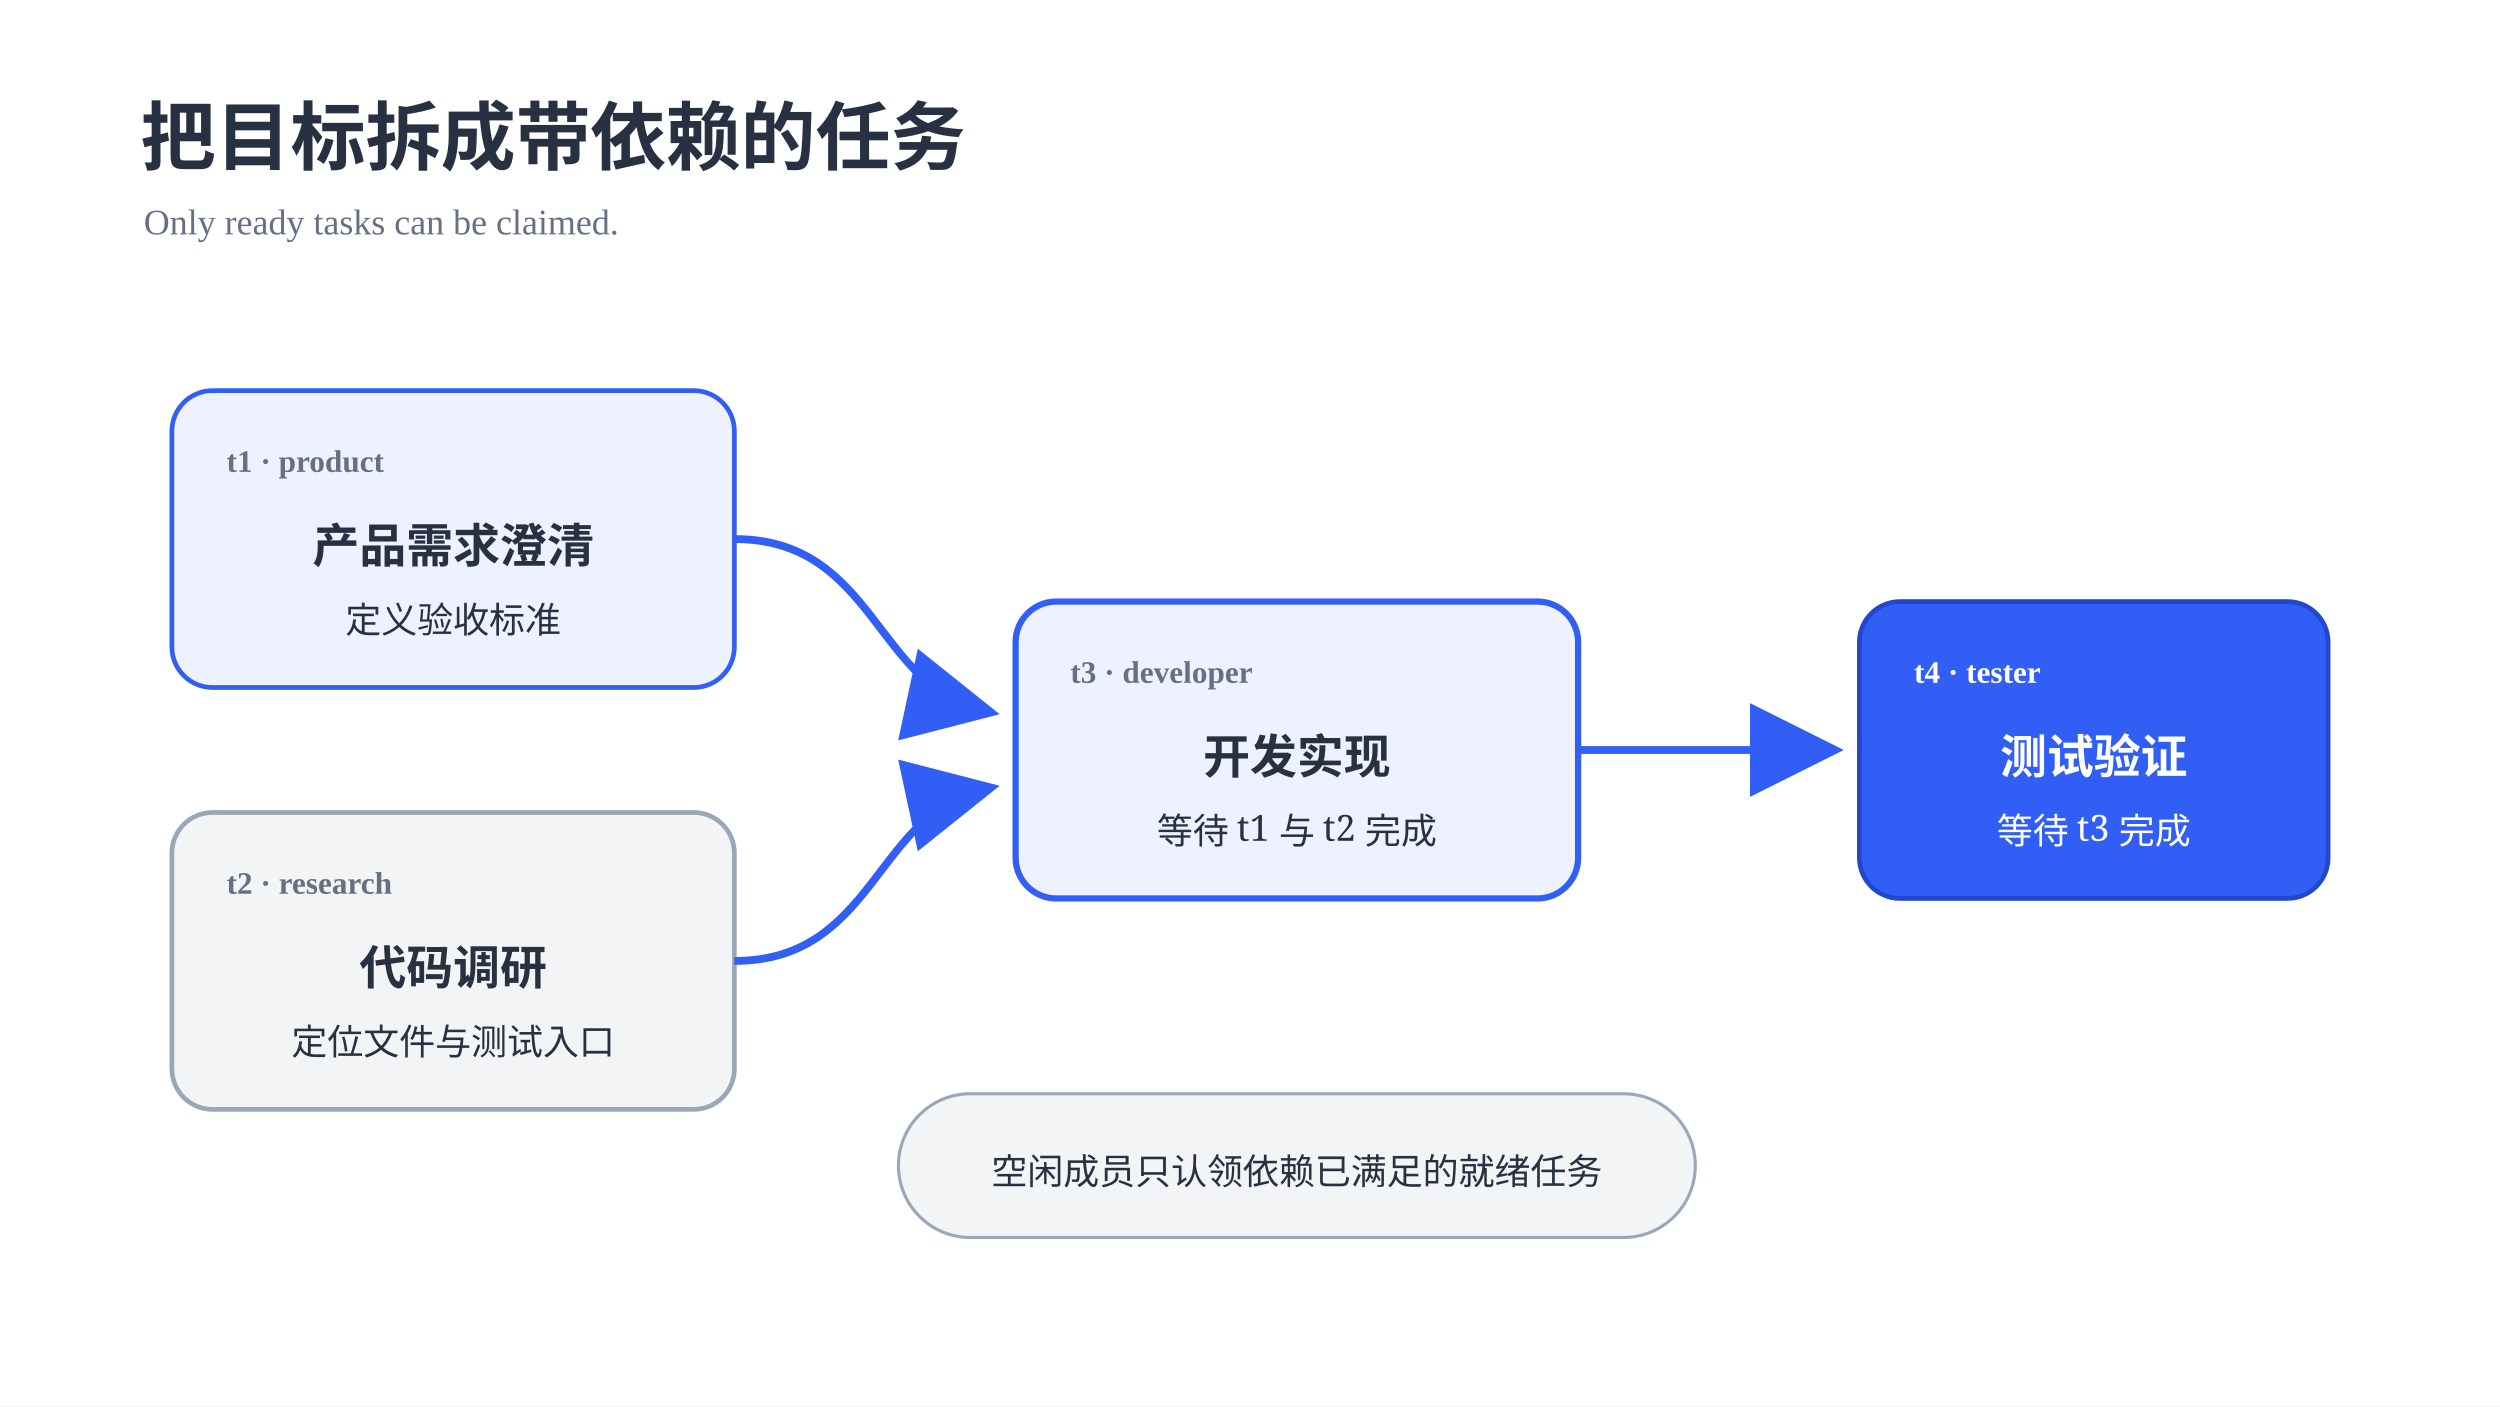
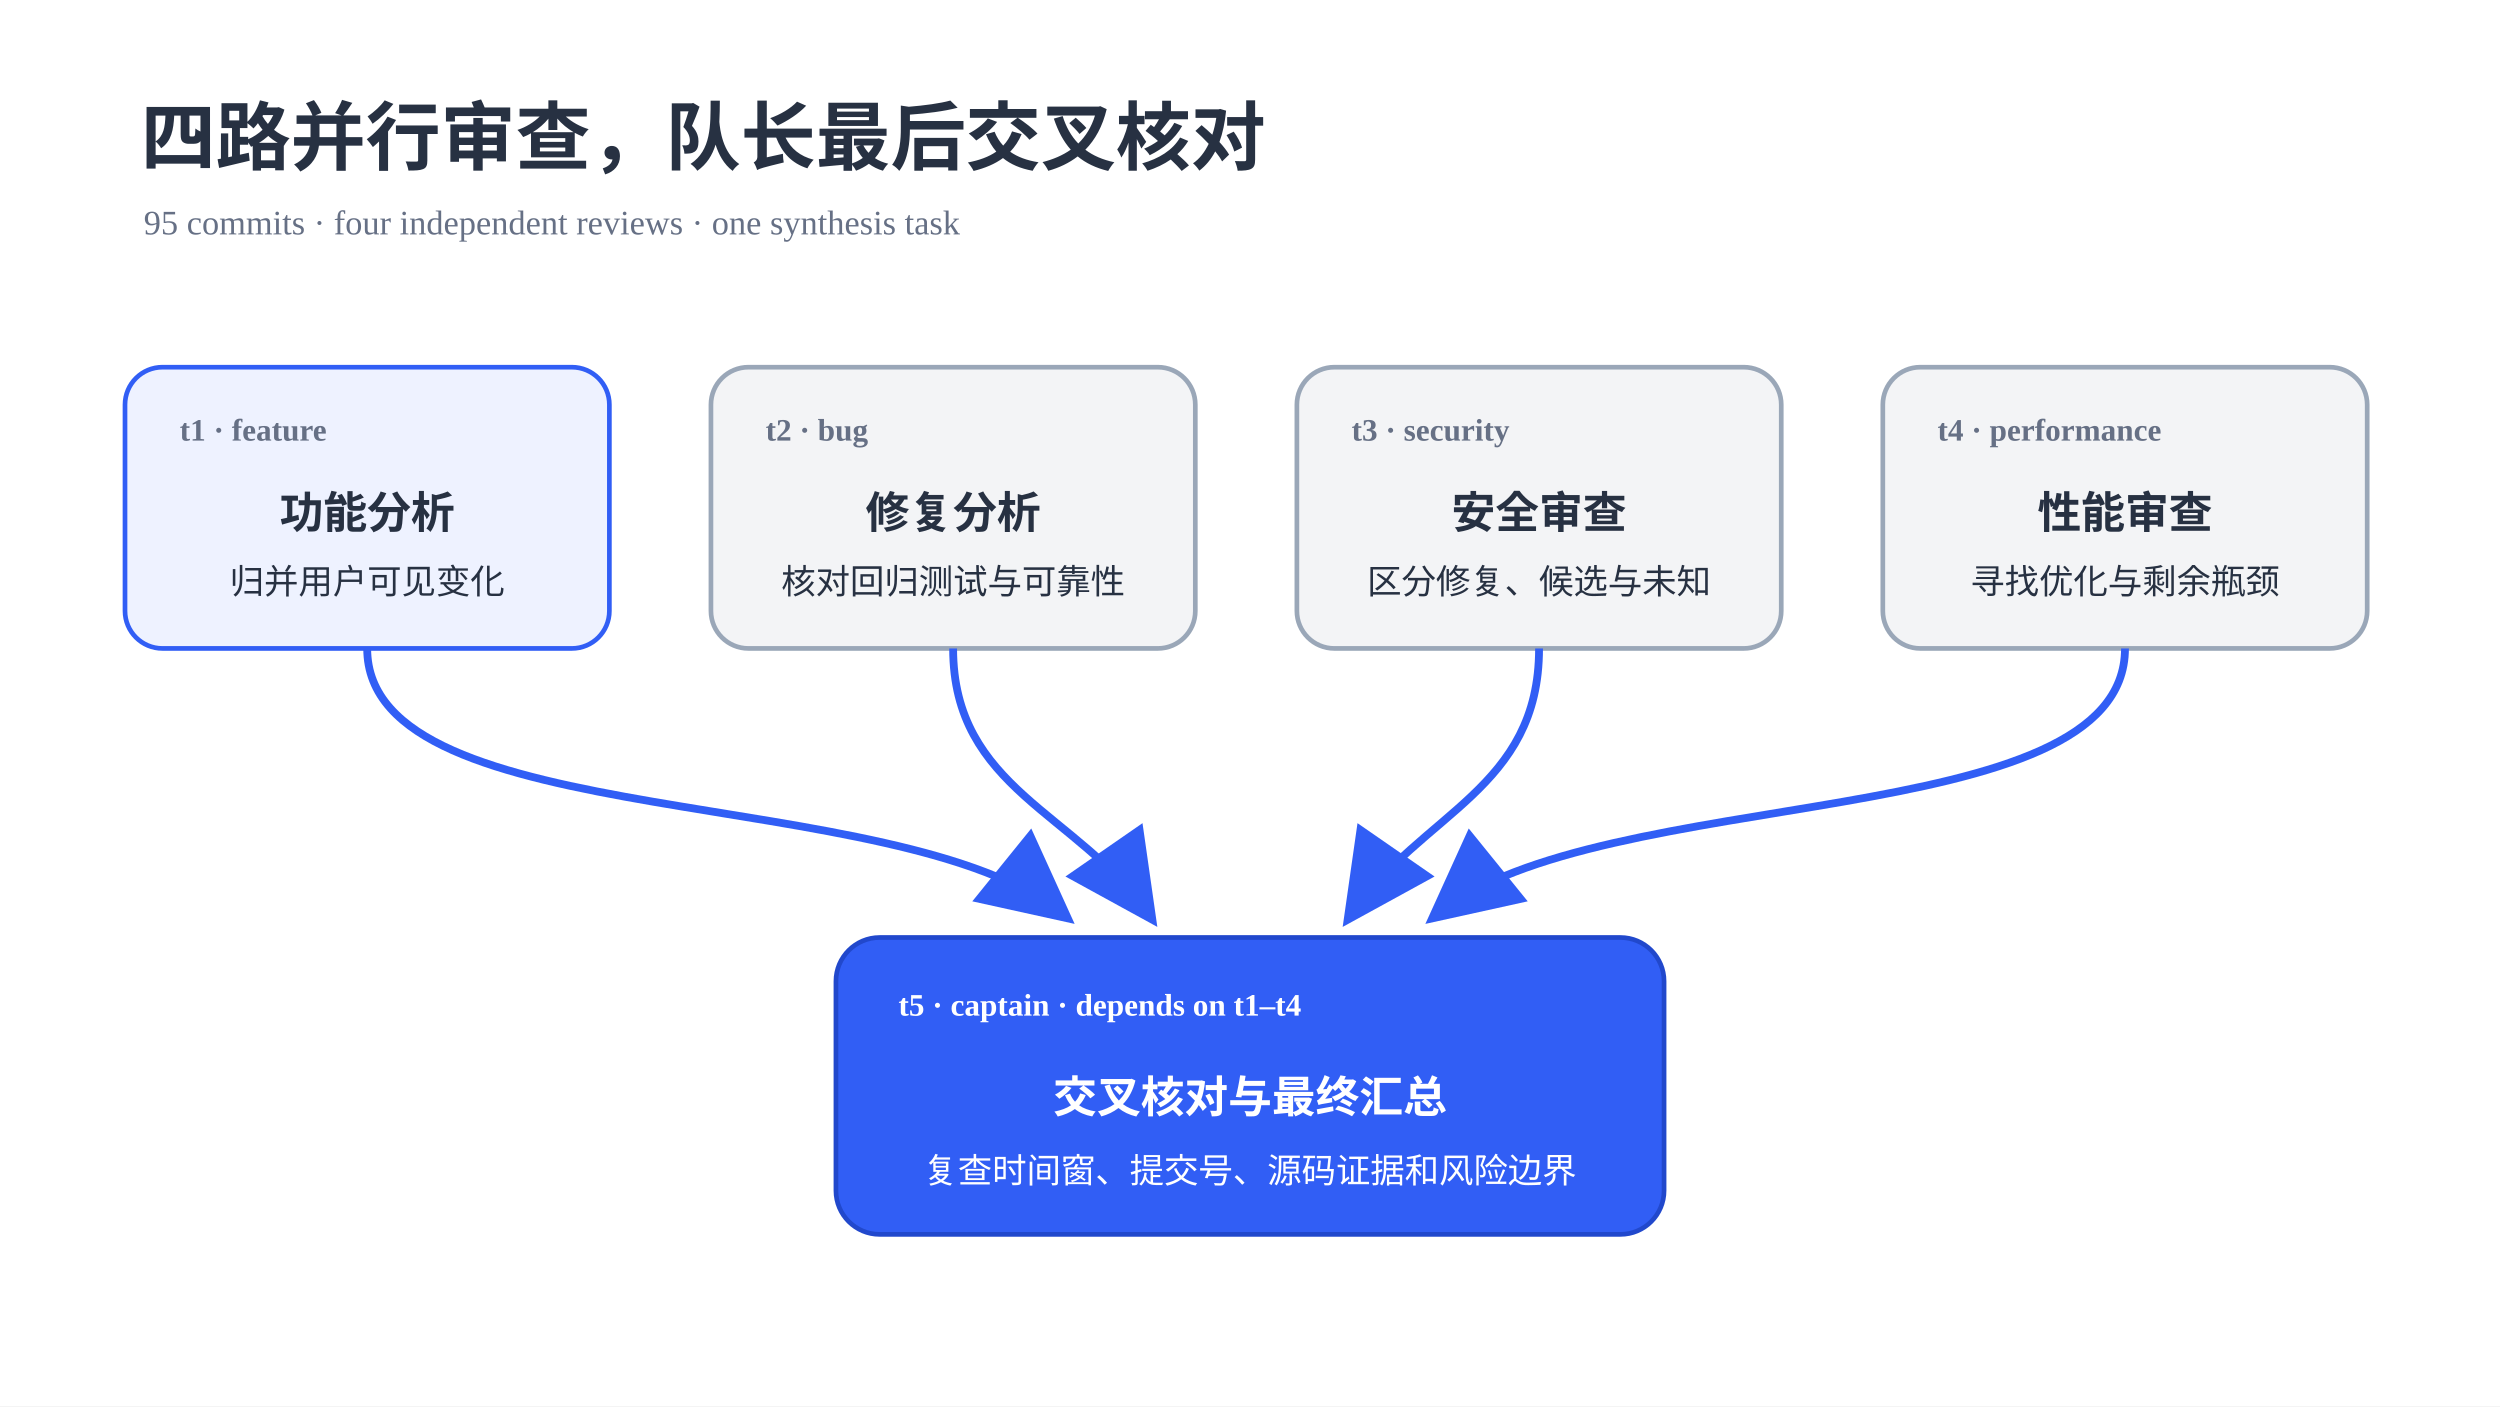
<svg xmlns="http://www.w3.org/2000/svg" width="1600" height="900" viewBox="0 0 1600 900">
  <defs>
    <marker id="arrow" markerWidth="12" markerHeight="12" refX="10" refY="6" orient="auto">
      <path d="M0,0 L12,6 L0,12 Z" fill="#315EF5" />
    </marker>
    <style>
      .zh { font-family: "Songti SC", SimSun, serif; fill: #273142; }
      .en { font-family: "Times New Roman", serif; fill: #667085; }
      .title { font-size: 48px; font-weight: 700; }
-       .node { font-size: 30px; font-weight: 700; }
-       .small { font-size: 23px; }
+       .node { font-size: 28px; font-weight: 700; }
+       .small { font-size: 22px; }
      .tag { font-size: 20px; font-weight: 700; }
-       .zh.inverse, .en.inverse { fill: #FFFFFF; }
+       .inverse { fill: #FFFFFF; }
    </style>
  </defs>
  <rect width="1600" height="900" fill="#FFFFFF" />
-   <text x="90" y="105" class="zh title">把目标拆成带依赖的任务</text>
-   <text x="92" y="150" class="en small">Only ready tasks can be claimed.</text>
-   <rect x="110" y="250" width="360" height="190" rx="26" fill="#EEF2FF" stroke="#315EF5" stroke-width="3" />
-   <text x="145" y="302" class="en tag">t1 · product</text>
-   <text x="290" y="360" text-anchor="middle" class="zh node">产品需求澄清</text>
-   <text x="290" y="405" text-anchor="middle" class="zh small">定义验收标准</text>
-   <rect x="110" y="520" width="360" height="190" rx="26" fill="#F3F4F6" stroke="#9AA7B8" stroke-width="3" />
-   <text x="145" y="572" class="en tag">t2 · research</text>
-   <text x="290" y="630" text-anchor="middle" class="zh node">代码调研</text>
-   <text x="290" y="675" text-anchor="middle" class="zh small">定位文件与测试入口</text>
-   <rect x="650" y="385" width="360" height="190" rx="26" fill="#EEF2FF" stroke="#315EF5" stroke-width="4" />
-   <text x="685" y="437" class="en tag">t3 · developer</text>
-   <text x="830" y="495" text-anchor="middle" class="zh node">开发实现</text>
-   <text x="830" y="540" text-anchor="middle" class="zh small">等待 t1 与 t2 完成</text>
-   <rect x="1190" y="385" width="300" height="190" rx="26" fill="#315EF5" stroke="#2148CC" stroke-width="3" />
-   <text x="1225" y="437" class="en tag inverse">t4 · tester</text>
-   <text x="1340" y="495" text-anchor="middle" class="zh node inverse">测试验证</text>
-   <text x="1340" y="540" text-anchor="middle" class="zh small inverse">等待 t3 完成</text>
-   <path d="M470 345 C560 345 560 440 630 455" fill="none" stroke="#315EF5" stroke-width="5" marker-end="url(#arrow)" />
-   <path d="M470 615 C560 615 560 520 630 505" fill="none" stroke="#315EF5" stroke-width="5" marker-end="url(#arrow)" />
-   <path d="M1010 480 H1170" stroke="#315EF5" stroke-width="5" marker-end="url(#arrow)" />
-   <rect x="575" y="700" width="510" height="92" rx="46" fill="#F3F4F6" stroke="#9AA7B8" stroke-width="2" />
-   <text x="830" y="758" text-anchor="middle" class="zh small">空闲成员只认领依赖已满足的就绪任务</text>
+   <text x="90" y="105" class="zh title">四路并行审查，队长最后交叉核对</text>
+   <text x="92" y="150" class="en small">95 commits · four independent reviews · one synthesis task</text>
+   <g>
+     <rect x="80" y="235" width="310" height="180" rx="24" fill="#EEF2FF" stroke="#315EF5" stroke-width="3" />
+     <text x="115" y="282" class="en tag">t1 · feature</text>
+     <text x="235" y="338" text-anchor="middle" class="zh node">功能分析</text>
+     <text x="235" y="380" text-anchor="middle" class="zh small">归并用户可见变化</text>
+     <rect x="455" y="235" width="310" height="180" rx="24" fill="#F3F4F6" stroke="#9AA7B8" stroke-width="3" />
+     <text x="490" y="282" class="en tag">t2 · bug</text>
+     <text x="610" y="338" text-anchor="middle" class="zh node">修复分析</text>
+     <text x="610" y="380" text-anchor="middle" class="zh small">核对回归测试与可靠性</text>
+     <rect x="830" y="235" width="310" height="180" rx="24" fill="#F3F4F6" stroke="#9AA7B8" stroke-width="3" />
+     <text x="865" y="282" class="en tag">t3 · security</text>
+     <text x="985" y="338" text-anchor="middle" class="zh node">安全审查</text>
+     <text x="985" y="380" text-anchor="middle" class="zh small">区分修复、候选与未知</text>
+     <rect x="1205" y="235" width="310" height="180" rx="24" fill="#F3F4F6" stroke="#9AA7B8" stroke-width="3" />
+     <text x="1240" y="282" class="en tag">t4 · performance</text>
+     <text x="1360" y="338" text-anchor="middle" class="zh node">性能审查</text>
+     <text x="1360" y="380" text-anchor="middle" class="zh small">寻找优化与剩余瓶颈</text>
+   </g>
+   <g fill="none" stroke="#315EF5" stroke-width="5" marker-end="url(#arrow)">
+     <path d="M235 415 C235 535 575 500 680 585" />
+     <path d="M610 415 C610 505 690 520 735 585" />
+     <path d="M985 415 C985 505 910 520 865 585" />
+     <path d="M1360 415 C1360 535 1025 500 920 585" />
+   </g>
+   <rect x="535" y="600" width="530" height="190" rx="28" fill="#315EF5" stroke="#2148CC" stroke-width="3" />
+   <text x="575" y="650" class="en tag inverse">t5 · captain · depends on t1–t4</text>
+   <text x="800" y="712" text-anchor="middle" class="zh node inverse">交叉核对与最终汇总</text>
+   <text x="800" y="757" text-anchor="middle" class="zh small inverse">复查时间窗、提交号、源码证据和风险边界</text>
</svg>
